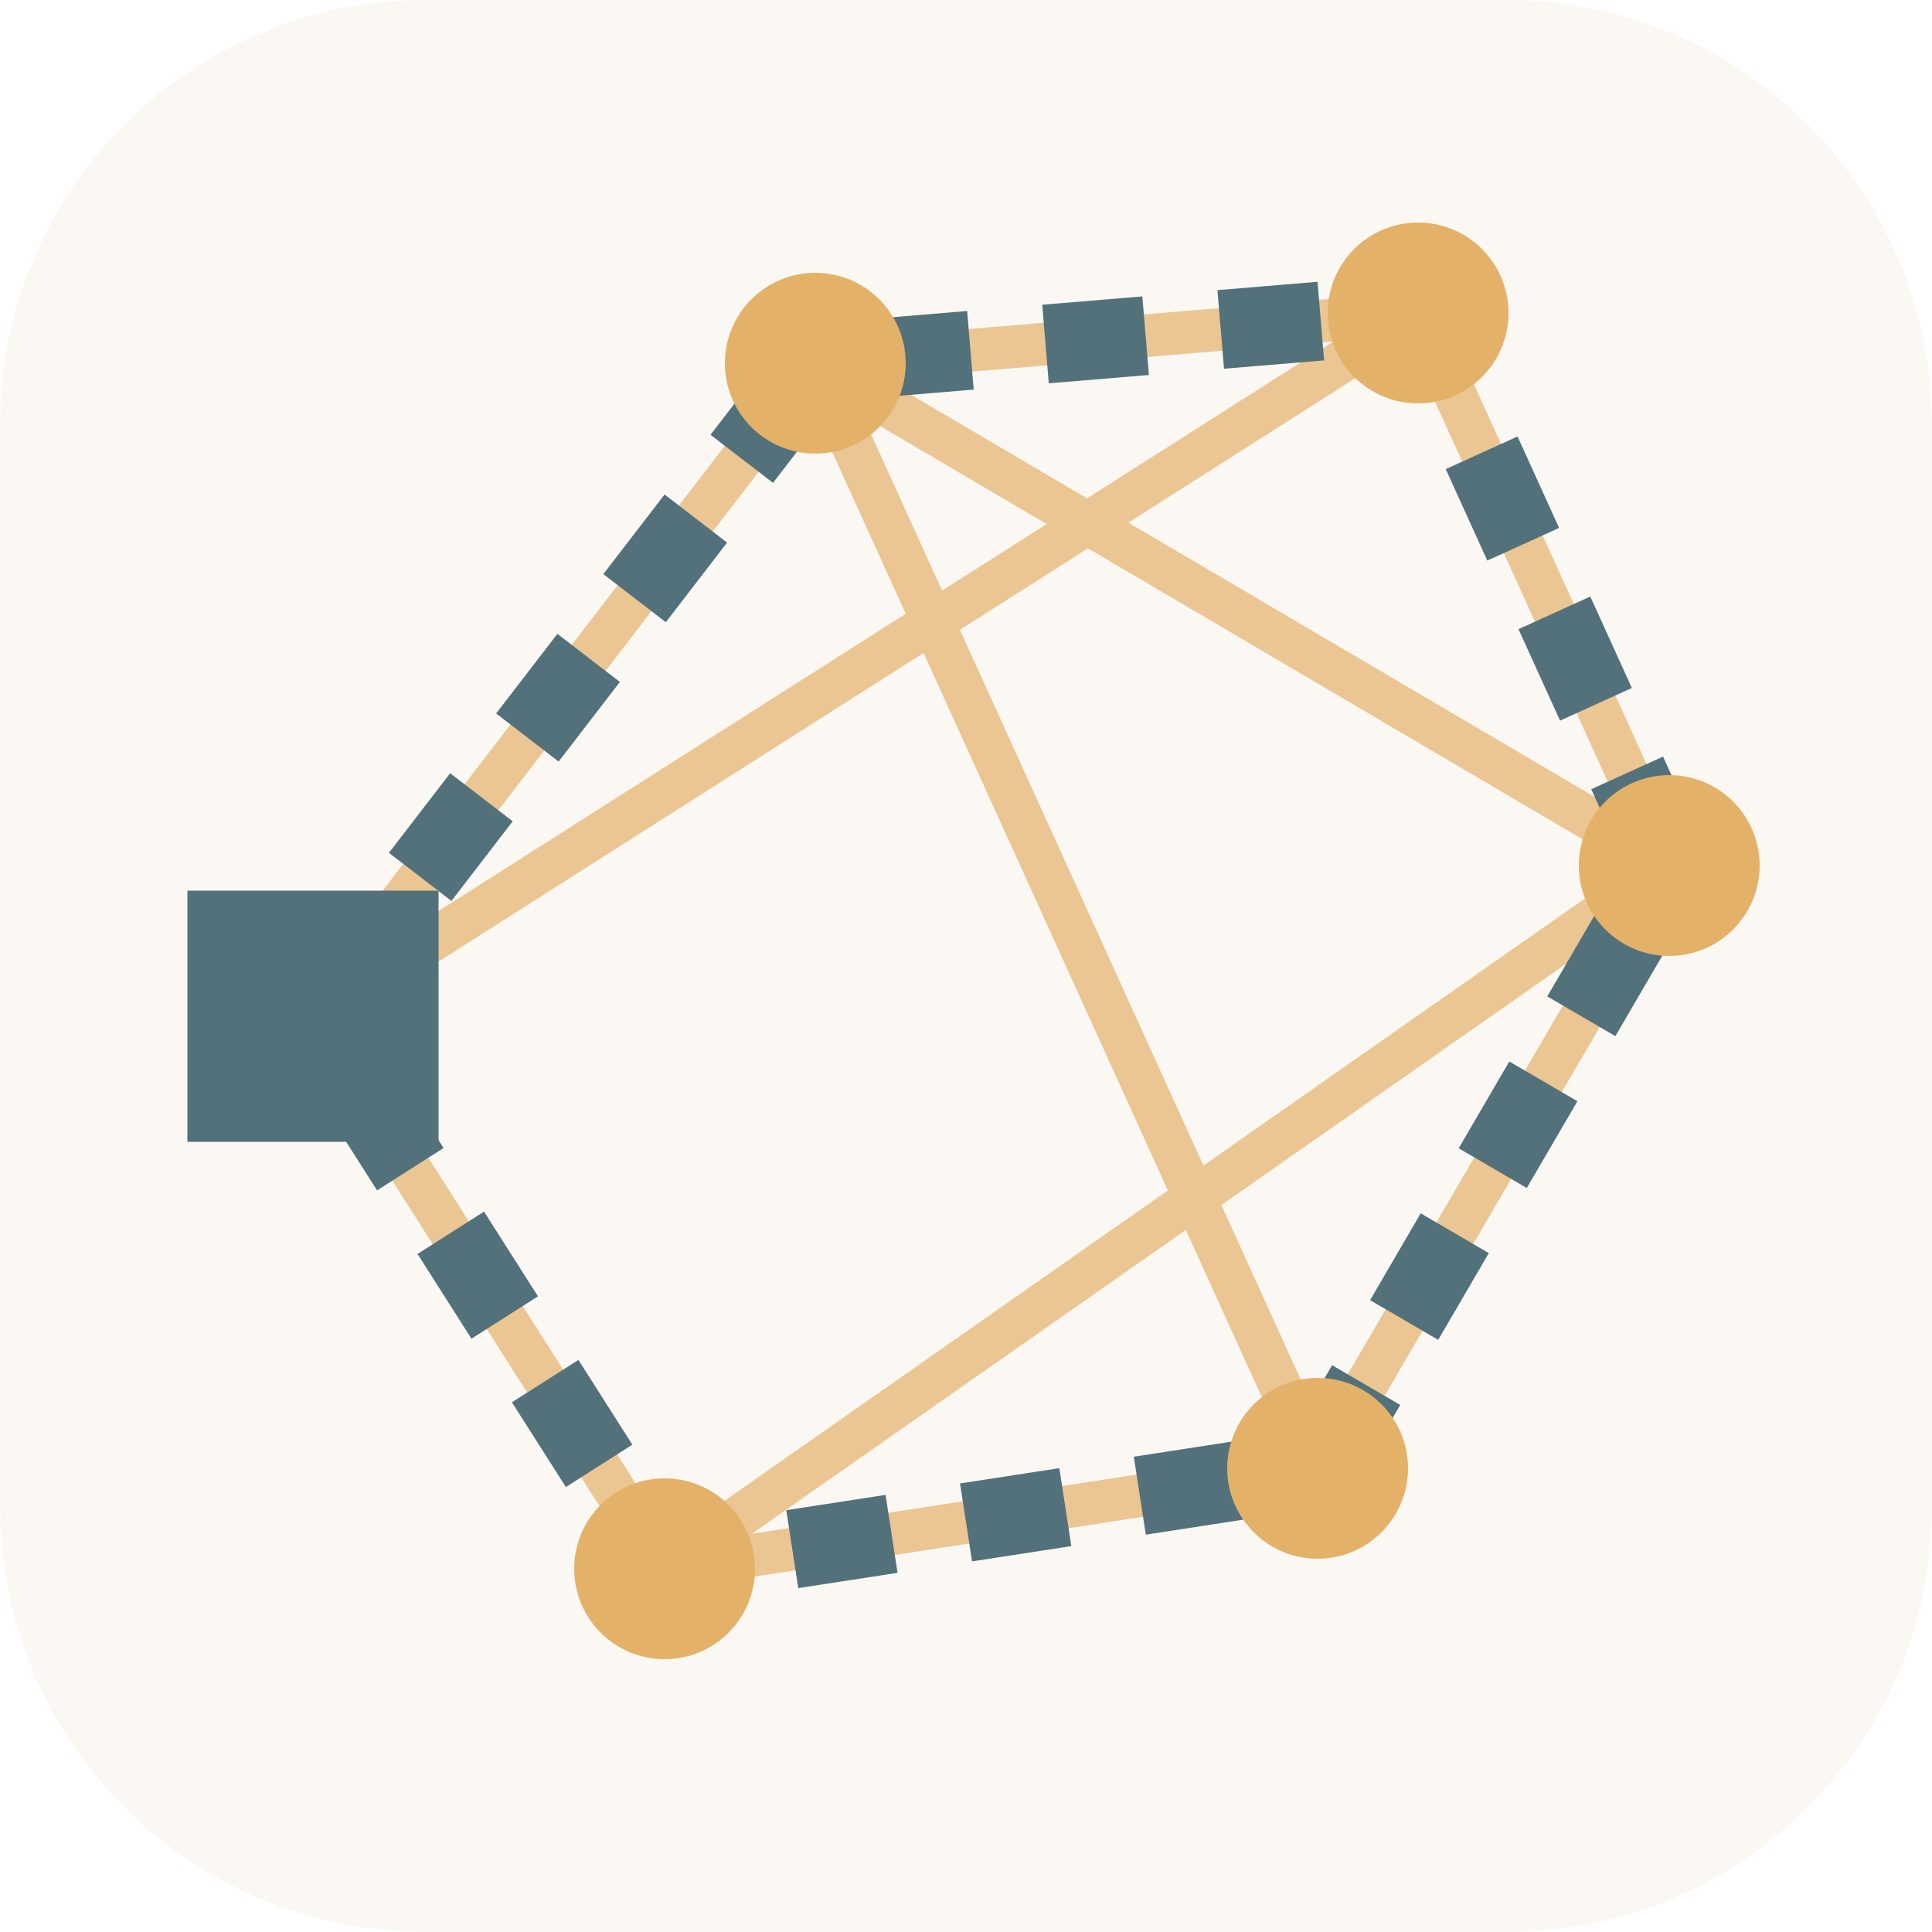
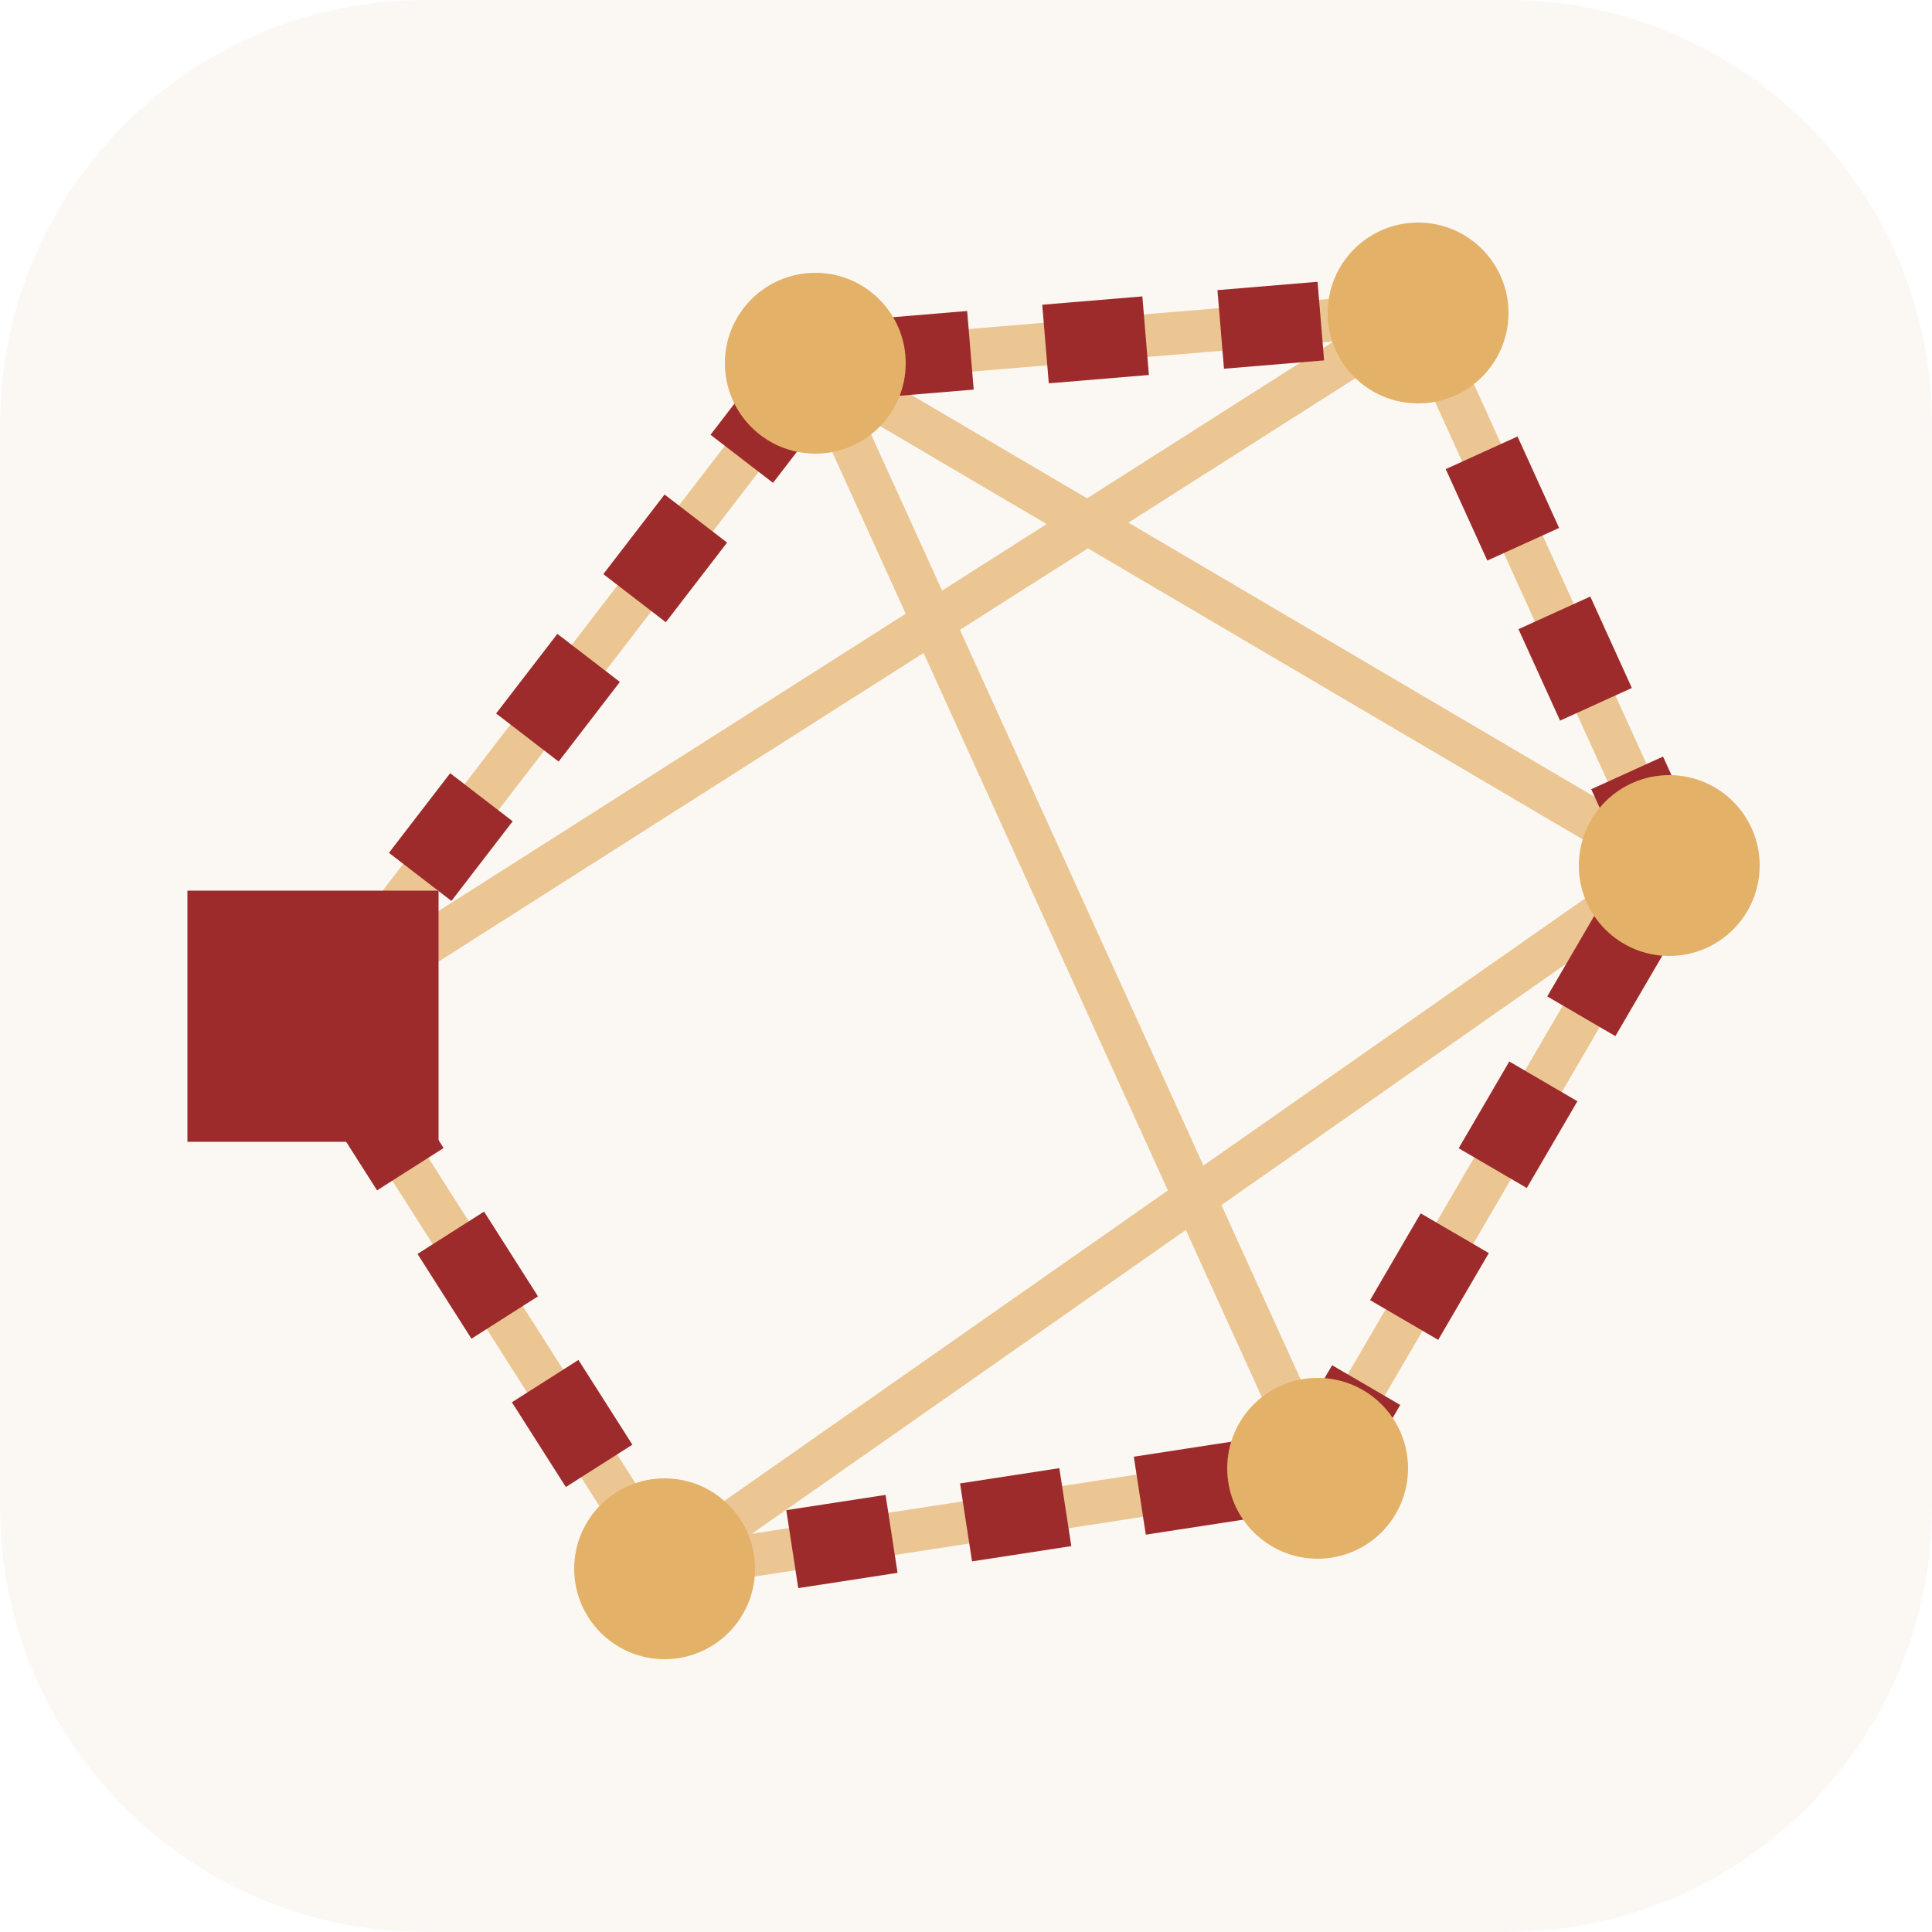
<svg xmlns="http://www.w3.org/2000/svg" viewBox="0 0 100 100" fill="none" role="img" aria-label="Applied Optimization">
  <rect x="0" y="0" width="100" height="100" rx="22" fill="#fbf8f4" />
  <g transform="translate(50,50) scale(1.3) translate(-50,-50)">
    <g stroke="#e4b169" stroke-width="1.70" opacity="0.70">
      <path d="M24 52 L44 26" />
      <path d="M44 26 L68 24" />
      <path d="M68 24 L78 46" />
      <path d="M78 46 L64 70" />
      <path d="M64 70 L38 74" />
      <path d="M38 74 L24 52" />
      <path d="M44 26 L64 70" />
      <path d="M24 52 L68 24" />
      <path d="M44 26 L78 46" />
      <path d="M38 74 L78 46" />
    </g>
-     <path d="M24 52 L44 26 L68 24 L78 46 L64 70 L38 74 Z" stroke="#52717a" stroke-width="3.14" stroke-dasharray="4 3" />
+     <path d="M24 52 L44 26 L68 24 L78 46 L64 70 L38 74 Z" stroke="#9E2B2B" stroke-width="3.14" stroke-dasharray="4 3" />
    <g fill="#e4b169">
      <circle cx="44" cy="26" r="3.6" />
      <circle cx="68" cy="24" r="3.6" />
      <circle cx="78" cy="46" r="3.6" />
      <circle cx="64" cy="70" r="3.6" />
      <circle cx="38" cy="74" r="3.6" />
    </g>
-     <rect x="19" y="47" width="10" height="10" fill="#52717a" />
+     <rect x="19" y="47" width="10" height="10" fill="#9E2B2B" />
  </g>
</svg>
